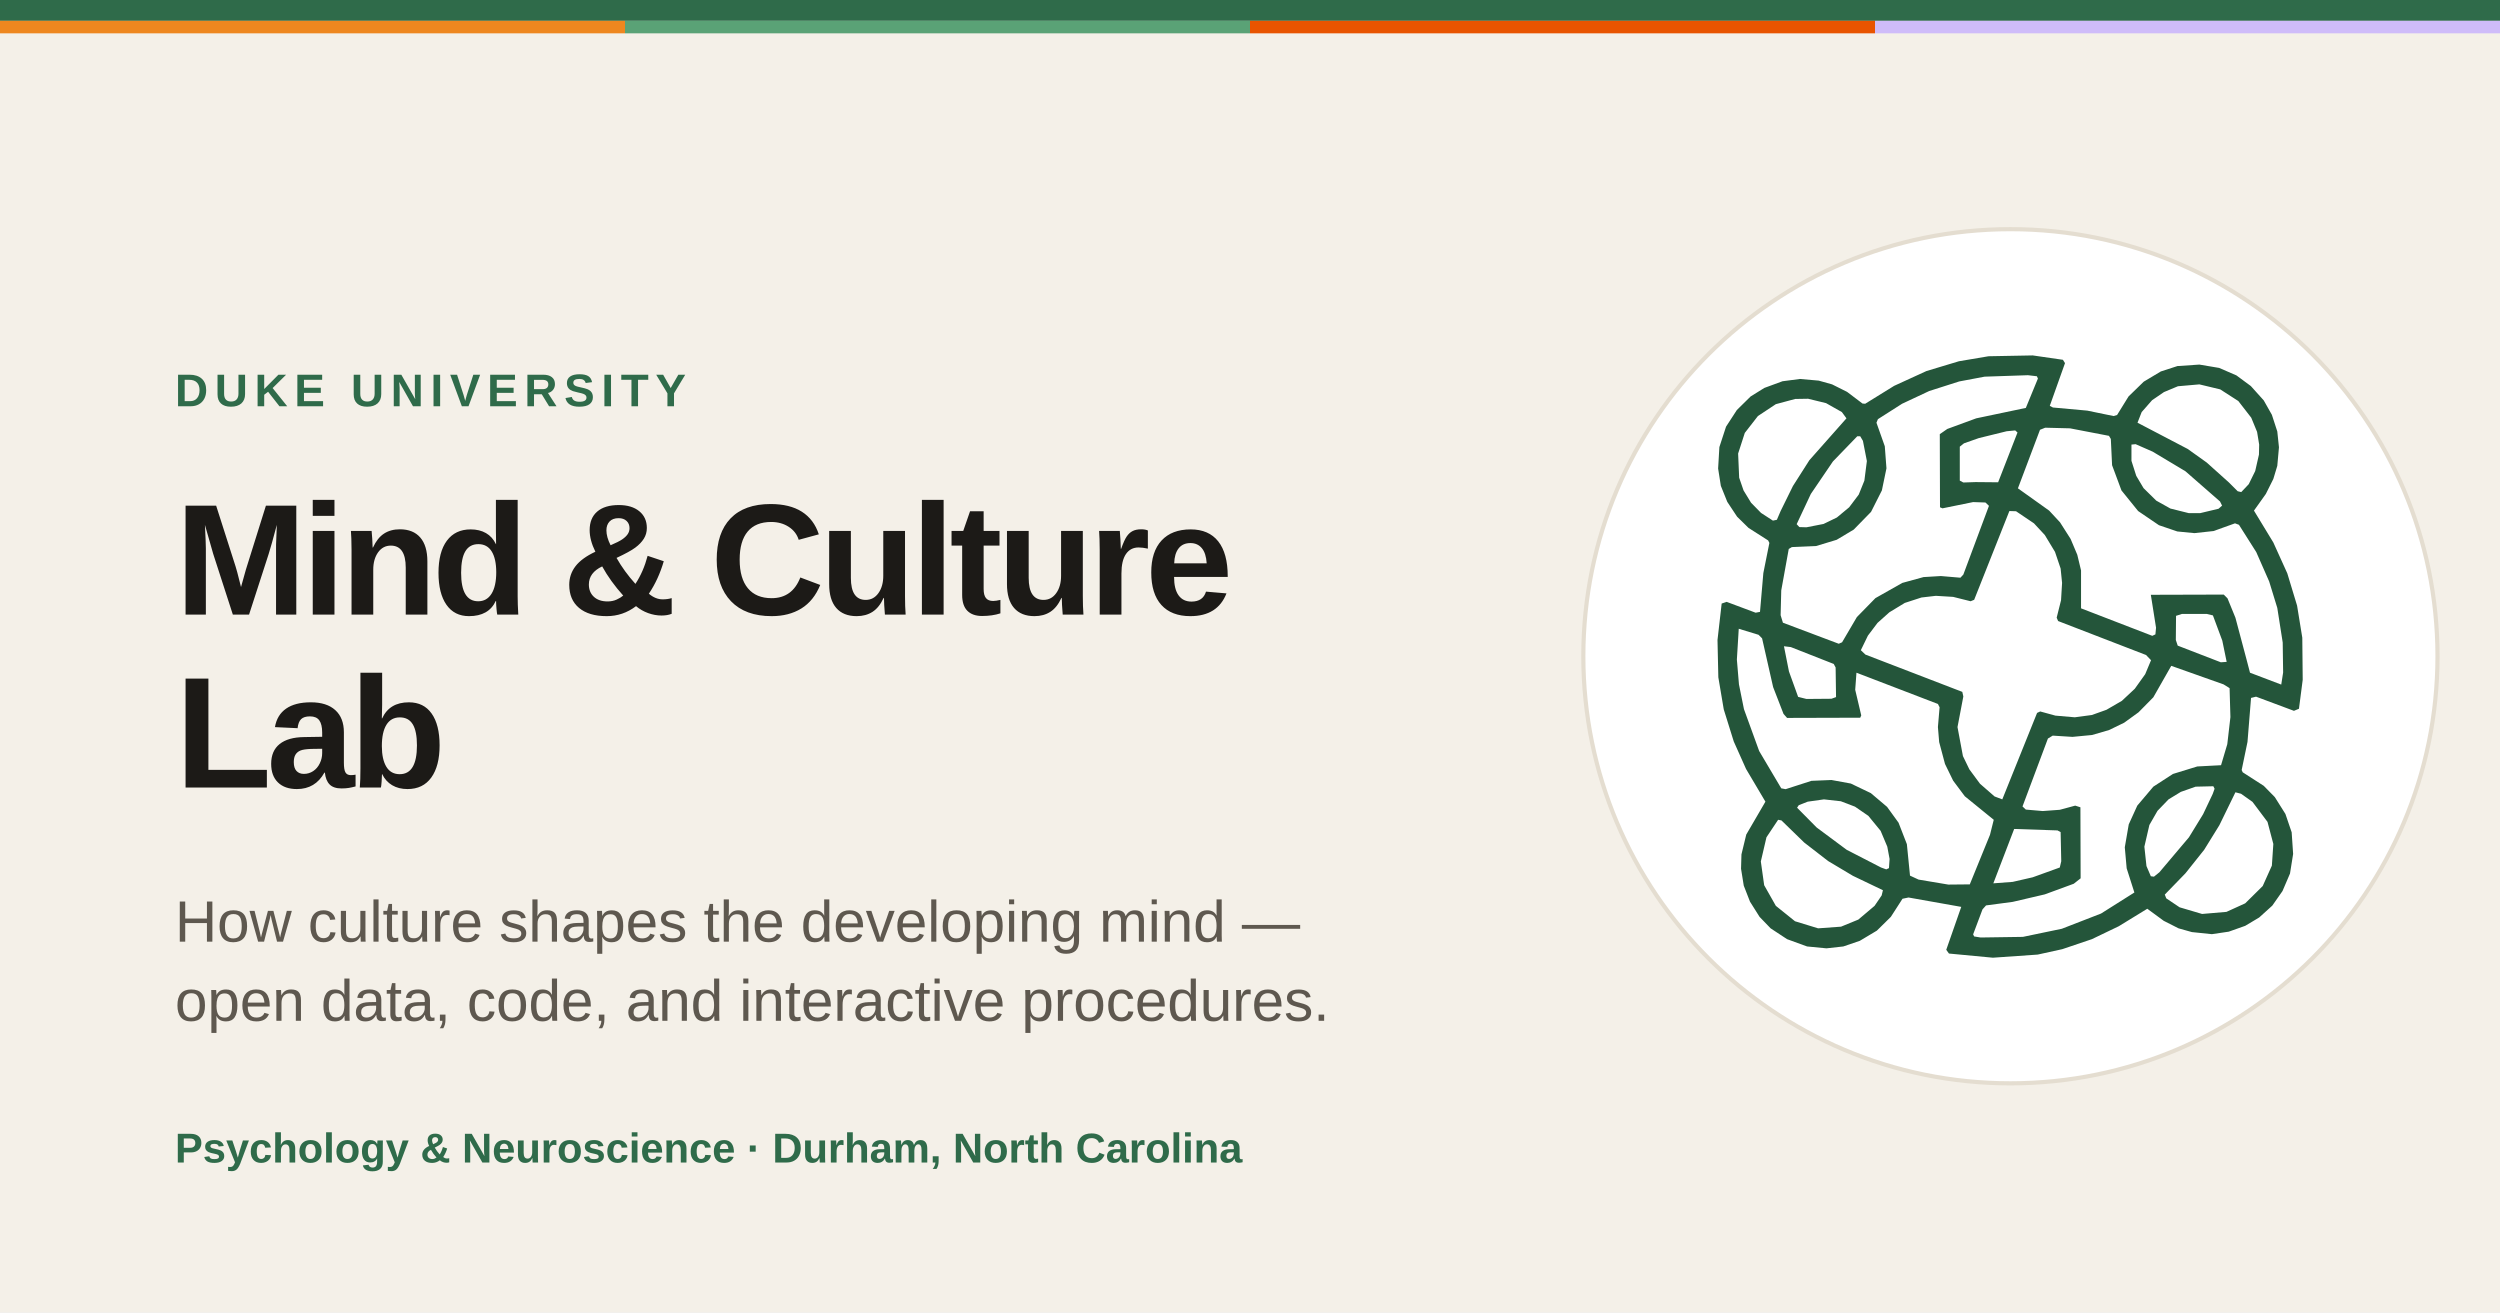
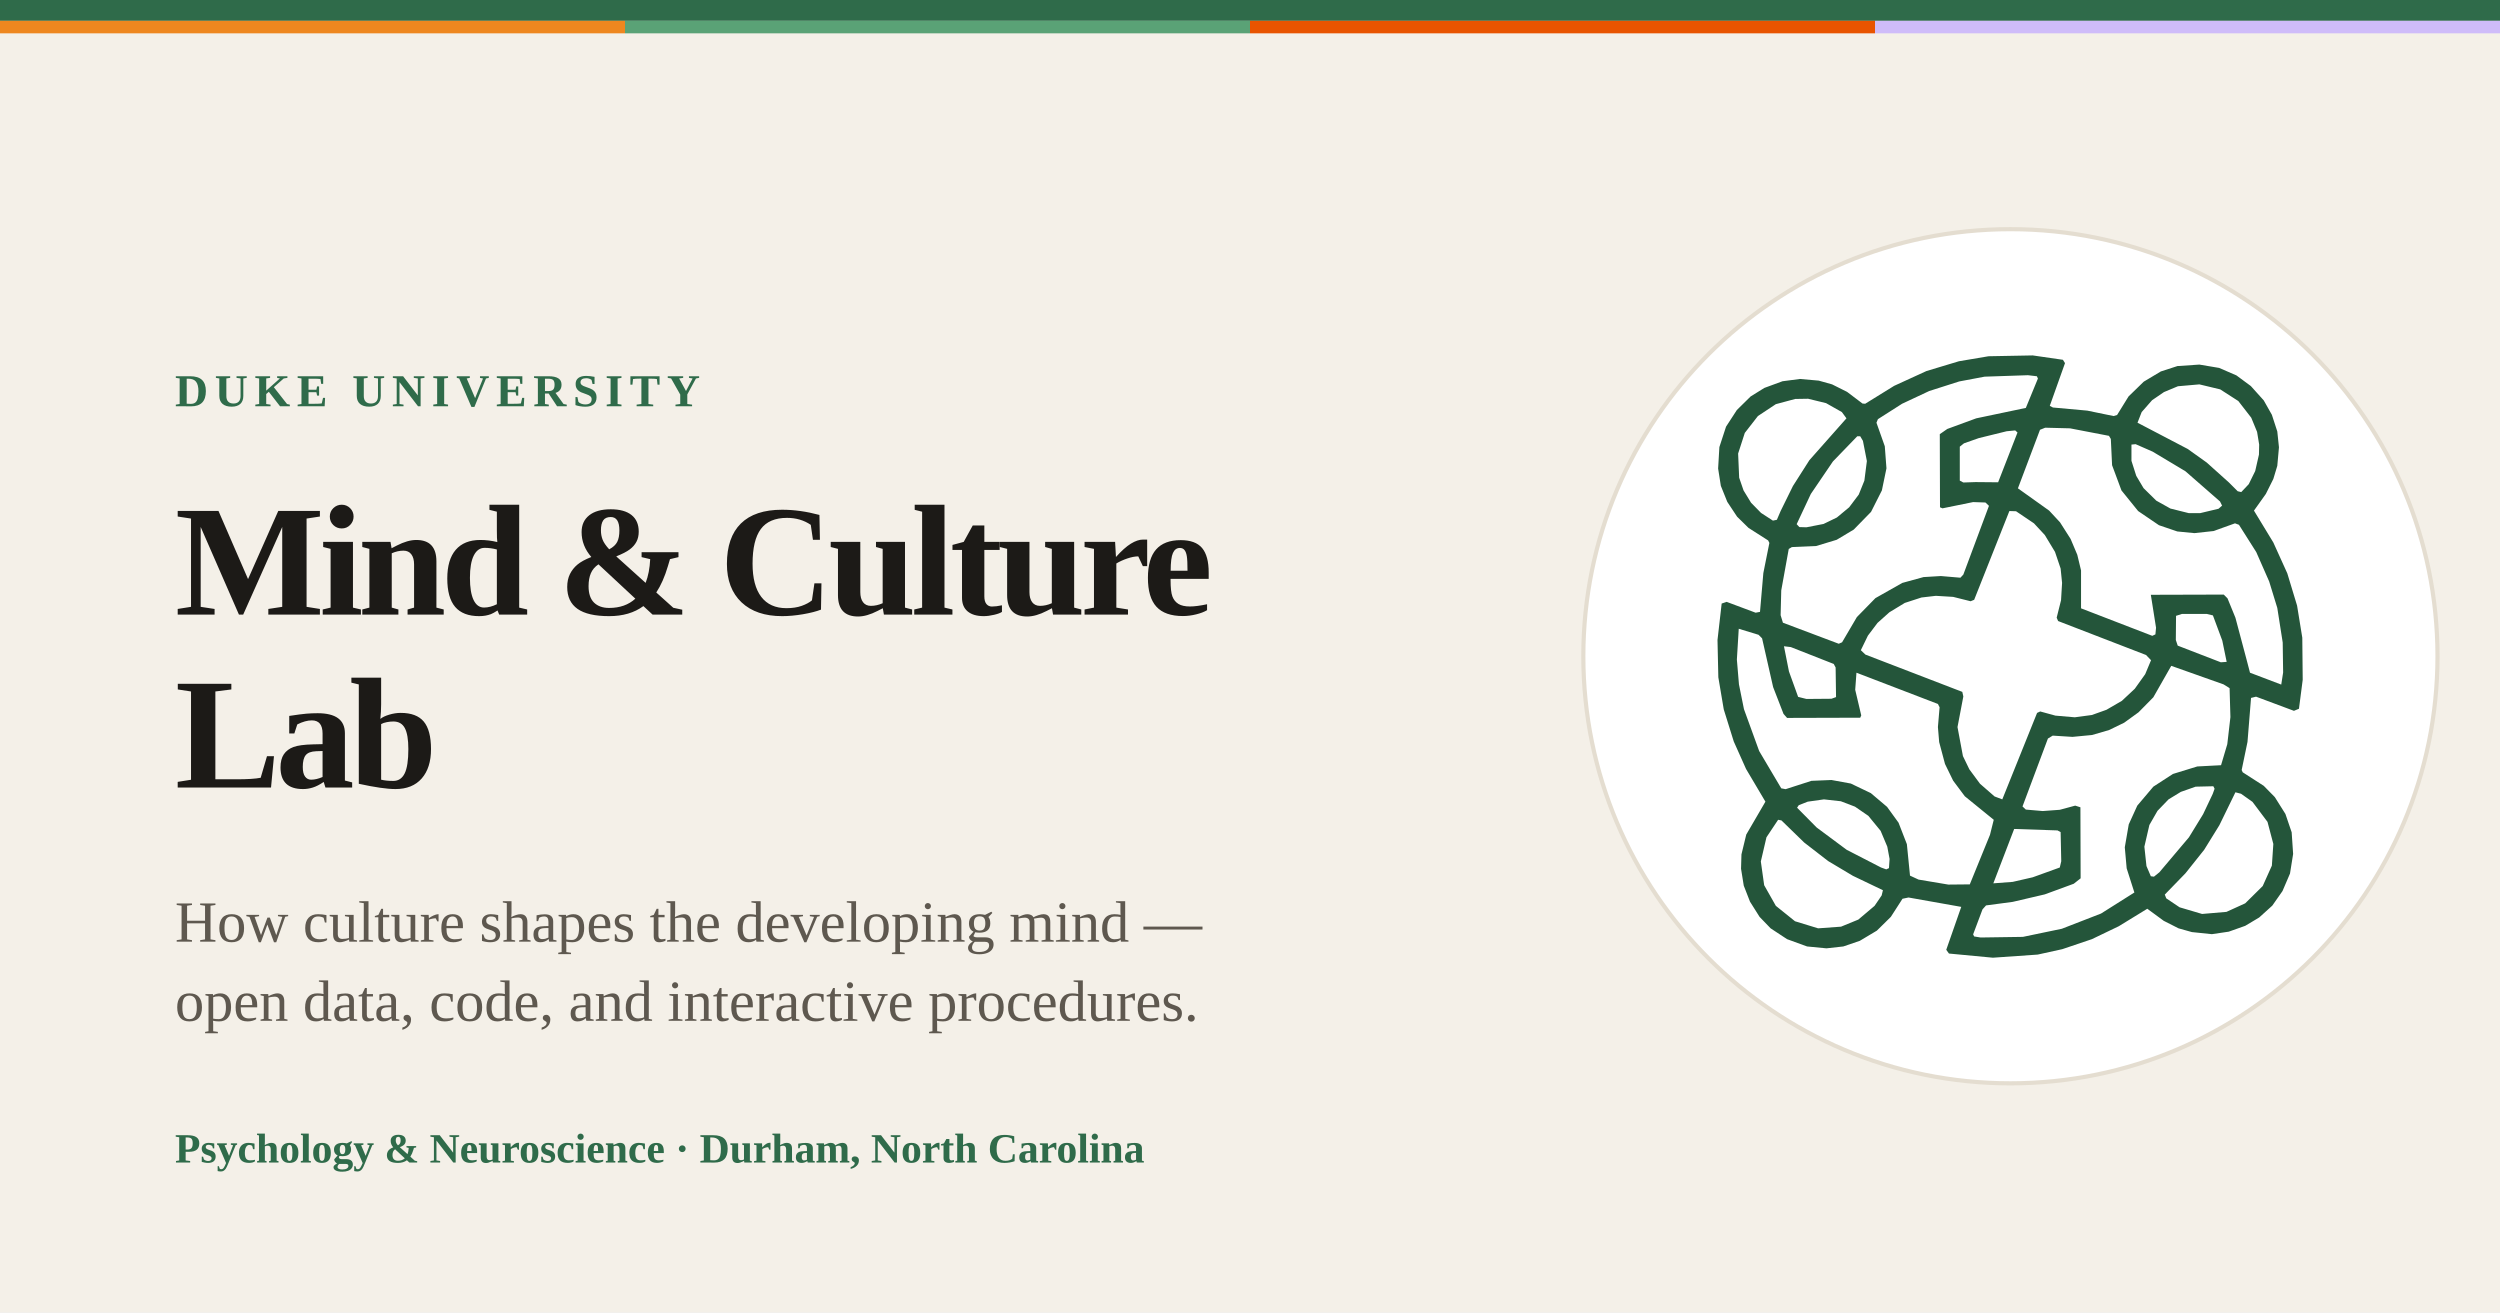
<svg xmlns="http://www.w3.org/2000/svg" viewBox="0 0 1200 630" role="img" aria-label="Mind &amp; Culture Lab — Duke University">
  <rect width="1200" height="630" fill="#f4f0e8" />
  <rect x="0" y="0" width="1200" height="10" fill="#2f6b4a" />
  <rect x="0" y="10" width="300" height="6" fill="#ee871f" />
  <rect x="300" y="10" width="300" height="6" fill="#5aa276" />
  <rect x="600" y="10" width="300" height="6" fill="#e85400" />
  <rect x="900" y="10" width="300" height="6" fill="#cfbcf9" />
  <circle cx="965" cy="315" r="205" fill="#ffffff" stroke="#e4ddd0" stroke-width="2" />
  <path d="M954.5 171.0L940.3 173.4L924.7 178.1L909.2 185.2L895.3 193.8L894.0 193.7L886.6 188.1L879.4 184.5L873.0 182.7L864.0 181.9L855.6 183.0L846.9 186.2L840.3 190.3L833.7 196.8L828.5 204.8L825.3 214.6L824.7 224.9L826.0 233.2L829.1 240.9L833.8 248.0L839.3 253.4L848.7 259.4L849.3 260.6L846.4 275.1L844.8 293.7L842.7 294.1L828.8 288.9L826.4 289.7L824.4 307.2L824.8 325.1L827.4 340.5L832.2 355.9L838.1 369.1L847.4 384.8L838.2 400.6L835.9 410.1L835.7 417.0L837.0 425.1L840.0 432.8L844.6 440.1L849.9 445.6L857.8 450.8L867.4 454.3L876.7 455.2L884.8 454.3L892.7 451.6L900.9 446.7L907.6 440.1L913.2 431.4L916.1 430.8L941.4 435.3L934.2 455.9L935.5 457.7L956.6 459.7L978.1 458.2L989.9 455.6L1004.1 450.8L1017.0 444.6L1030.7 436.2L1038.6 442.0L1045.7 445.6L1052.1 447.4L1061.7 448.4L1069.8 447.2L1077.7 444.4L1084.4 440.4L1090.7 434.7L1095.6 427.7L1099.2 419.3L1100.7 409.9L1100.0 399.5L1097.0 390.7L1091.9 382.6L1086.6 377.2L1076.5 370.7L1076.0 369.6L1078.8 356.1L1080.5 335.0L1082.9 334.4L1101.1 341.2L1103.5 340.2L1105.3 326.3L1105.1 306.1L1102.6 290.7L1097.9 275.2L1091.2 260.4L1081.9 245.1L1087.6 237.1L1091.2 229.9L1093.1 223.6L1093.9 214.7L1093.1 207.1L1090.5 199.1L1086.6 192.2L1080.4 185.3L1073.5 180.2L1065.2 176.6L1055.7 175.0L1045.2 175.7L1037.2 178.3L1029.0 183.2L1021.7 190.3L1016.2 199.2L1014.5 199.7L1001.9 197.1L985.4 195.6L983.9 194.8L991.2 174.3L990.2 172.7L975.7 170.6ZM952.6 180.8L973.4 180.1L977.7 180.6L978.2 181.7L972.4 195.8L948.6 200.8L934.7 205.9L931.1 208.4L931.2 243.5L932.4 244.0L947.1 241.0L953.0 241.2L954.7 242.8L942.4 275.8L941.0 277.3L931.6 276.5L923.3 277.0L913.1 279.8L900.2 287.1L891.3 296.2L884.2 308.3L882.6 309.0L855.8 298.9L854.7 295.3L855.0 283.4L858.6 263.5L860.1 262.6L871.7 262.1L881.6 259.1L889.8 254.2L898.1 245.7L903.3 235.4L905.5 224.8L904.7 214.2L900.7 202.9L901.4 201.2L913.0 193.8L926.0 187.7L940.4 183.1ZM1045.4 185.4L1055.7 184.5L1065.7 186.9L1074.4 192.5L1080.6 200.5L1083.4 207.3L1084.4 213.4L1084.3 218.2L1082.5 226.1L1079.4 232.4L1075.8 236.2L1074.1 235.8L1069.9 231.6L1059.2 222.0L1050.1 215.5L1026.0 202.9L1028.0 197.8L1033.0 192.1L1038.7 188.2ZM861.7 191.5L867.9 191.4L876.5 193.5L884.1 197.8L886.3 200.8L868.5 220.9L860.6 233.3L854.7 245.3L852.9 249.5L851.0 249.9L845.3 246.2L840.5 241.3L836.9 235.4L834.8 229.3L834.3 217.7L837.5 207.8L843.8 199.7L852.4 194.0ZM979.2 206.3L981.7 205.3L993.6 205.6L1012.3 209.2L1013.2 210.7L1013.8 223.3L1018.3 235.4L1026.3 245.3L1036.3 252.1L1045.1 255.1L1053.3 255.9L1062.5 254.9L1072.8 251.2L1074.7 251.9L1083.0 265.0L1089.2 279.1L1093.1 291.8L1095.7 308.4L1095.9 322.8L1095.0 328.6L1080.0 322.9L1078.3 316.4L1073.0 296.5L1069.2 287.2L1067.4 285.4L1032.4 285.5L1034.9 301.3L1034.6 304.5L1033.1 305.2L998.9 292.0L998.9 273.8L997.1 266.3L993.9 258.7L988.8 250.7L983.6 245.1L968.6 234.4ZM963.2 207.0L967.3 206.6L968.4 207.6L959.1 231.5L948.3 231.4L942.4 231.6L940.7 230.7L940.7 214.4L942.7 212.8L949.8 210.3ZM891.5 209.4L892.9 209.4L894.2 211.6L896.1 221.3L894.9 230.7L892.2 237.4L887.6 243.5L881.7 248.4L875.3 251.5L867.1 253.1L863.7 253.0L862.4 251.6L869.2 237.1L879.8 221.5ZM1023.1 213.4L1025.1 213.2L1033.3 216.8L1049.0 226.2L1065.6 240.7L1066.6 242.7L1064.9 244.2L1056.1 246.3L1050.6 246.3L1041.8 244.1L1035.0 240.3L1028.9 234.3L1025.4 228.4L1023.1 221.2ZM964.5 245.3L967.7 245.4L976.3 251.2L981.5 256.8L986.4 264.9L989.1 272.9L989.8 279.8L989.3 288.1L987.2 296.5L987.9 298.1L1030.1 314.4L1032.5 316.9L1029.7 323.6L1024.7 330.6L1018.5 336.4L1011.1 340.7L1004.1 343.2L995.9 344.3L986.6 343.5L979.3 341.5L977.8 342.2L961.1 383.7L957.4 382.3L950.4 376.2L945.3 369.3L942.2 362.9L939.6 349.0L942.4 334.3L941.9 332.1L895.4 314.2L893.2 312.1L896.6 305.1L901.2 299.0L906.9 293.9L914.3 289.4L922.3 286.8L929.2 286.0L937.5 286.5L945.9 288.6L947.6 287.9ZM1044.5 295.6L1047.3 294.7L1059.3 294.7L1062.2 295.4L1066.7 307.5L1068.8 317.7L1066.0 317.9L1045.3 309.9L1044.4 307.2ZM834.6 301.8L844.1 304.7L845.8 306.4L851.1 329.8L856.1 342.7L857.8 344.6L892.9 344.5L893.4 343.4L890.5 331.1L891.1 322.9L930.2 337.9L931.0 339.5L930.2 349.0L930.8 356.2L933.6 366.7L937.5 374.7L943.1 382.2L957.0 393.5L955.2 400.7L945.5 424.5L935.2 424.6L920.9 422.2L916.8 420.3L915.3 405.2L911.3 394.9L905.8 387.3L898.0 380.7L888.4 376.1L879.1 374.4L869.5 374.8L857.1 378.8L855.0 378.4L844.4 360.5L837.1 340.4L834.7 328.5L833.7 316.6ZM856.3 310.2L859.6 310.6L880.2 318.7L881.1 320.4L881.3 334.6L879.1 335.4L867.1 335.5L863.1 334.5L858.7 322.3ZM1042.2 319.6L1067.3 328.5L1070.2 330.3L1070.6 344.2L1069.1 357.2L1066.1 367.3L1054.7 367.9L1043.0 371.5L1033.6 377.6L1025.9 386.7L1021.8 395.7L1019.9 406.7L1020.8 416.8L1024.5 428.4L1008.5 438.5L989.7 445.8L971.0 449.7L950.7 450.0L947.6 449.5L947.1 448.5L951.6 436.5L953.3 434.6L966.1 432.9L981.5 429.3L995.4 424.2L998.7 421.6L998.6 387.5L996.1 386.7L988.7 388.7L980.5 389.3L972.4 388.6L970.8 387.1L983.0 354.5L985.3 353.1L994.8 353.7L1004.2 352.8L1012.4 350.4L1019.6 346.9L1026.5 341.9L1033.6 334.7ZM1053.9 377.6L1062.4 377.4L1063.0 378.6L1062.1 381.1L1057.5 390.8L1050.7 401.9L1036.5 418.7L1033.9 420.8L1032.4 420.6L1030.3 415.7L1029.3 406.4L1031.7 396.0L1035.6 389.2L1040.9 383.7L1046.8 380.1ZM1073.0 380.3L1075.7 381.0L1081.2 384.9L1088.4 394.5L1091.2 405.1L1090.5 415.5L1086.1 425.3L1077.7 433.6L1068.7 437.7L1057.0 438.7L1046.2 435.5L1039.8 431.2L1039.1 429.4L1049.0 419.2L1058.0 407.9L1065.3 396.1ZM867.7 384.8L875.5 383.7L883.6 384.6L890.4 387.2L896.8 391.6L902.7 398.8L905.9 406.4L907.0 412.3L906.7 416.7L905.4 417.3L902.9 416.4L886.4 407.9L872.0 397.2L862.6 387.7L863.4 386.5ZM853.5 393.5L855.1 393.8L866.0 404.4L877.5 413.3L889.4 420.4L903.8 427.3L903.2 429.8L899.8 434.8L892.0 441.4L883.7 444.8L872.7 445.6L861.6 442.2L852.4 434.8L846.8 424.9L845.2 413.5L847.9 401.9ZM966.8 397.9L987.6 398.6L989.1 399.4L989.4 413.4L988.7 416.4L975.7 421.1L966.1 423.3L956.8 424.0Z" fill="#24553a" fill-rule="evenodd" />
-   <text x="84" y="195" font-family="Fira Sans, -apple-system, BlinkMacSystemFont, Helvetica Neue, Arial, sans-serif" font-size="22" font-weight="700" letter-spacing="3.2" fill="#2f6b4a">DUKE UNIVERSITY</text>
-   <text x="84" y="295" font-family="Fira Sans, -apple-system, BlinkMacSystemFont, Helvetica Neue, Arial, sans-serif" font-size="76" font-weight="700" letter-spacing="-2.5" fill="#1c1a17">Mind &amp; Culture</text>
-   <text x="84" y="378" font-family="Fira Sans, -apple-system, BlinkMacSystemFont, Helvetica Neue, Arial, sans-serif" font-size="76" font-weight="700" letter-spacing="-2.5" fill="#1c1a17">Lab</text>
-   <text x="84" y="452" font-family="Fira Sans, -apple-system, BlinkMacSystemFont, Helvetica Neue, Arial, sans-serif" font-size="28" font-weight="400" fill="#5e584f">How culture shapes the developing mind —</text>
-   <text x="84" y="490" font-family="Fira Sans, -apple-system, BlinkMacSystemFont, Helvetica Neue, Arial, sans-serif" font-size="28" font-weight="400" fill="#5e584f">open data, code, and interactive procedures.</text>
-   <text x="84" y="558" font-family="Fira Sans, -apple-system, BlinkMacSystemFont, Helvetica Neue, Arial, sans-serif" font-size="20" font-weight="600" fill="#2f6b4a">Psychology &amp; Neuroscience · Durham, North Carolina</text>
+   <text x="84" y="195" font-family="Source Sans 3, -apple-system, BlinkMacSystemFont, Helvetica Neue, Arial, sans-serif" font-size="22" font-weight="700" letter-spacing="3.2" fill="#2f6b4a">DUKE UNIVERSITY</text>
+   <text x="84" y="295" font-family="Source Sans 3, -apple-system, BlinkMacSystemFont, Helvetica Neue, Arial, sans-serif" font-size="76" font-weight="700" letter-spacing="-2.5" fill="#1c1a17">Mind &amp; Culture</text>
+   <text x="84" y="378" font-family="Source Sans 3, -apple-system, BlinkMacSystemFont, Helvetica Neue, Arial, sans-serif" font-size="76" font-weight="700" letter-spacing="-2.5" fill="#1c1a17">Lab</text>
+   <text x="84" y="452" font-family="Source Sans 3, -apple-system, BlinkMacSystemFont, Helvetica Neue, Arial, sans-serif" font-size="28" font-weight="400" fill="#5e584f">How culture shapes the developing mind —</text>
+   <text x="84" y="490" font-family="Source Sans 3, -apple-system, BlinkMacSystemFont, Helvetica Neue, Arial, sans-serif" font-size="28" font-weight="400" fill="#5e584f">open data, code, and interactive procedures.</text>
+   <text x="84" y="558" font-family="Source Sans 3, -apple-system, BlinkMacSystemFont, Helvetica Neue, Arial, sans-serif" font-size="20" font-weight="600" fill="#2f6b4a">Psychology &amp; Neuroscience · Durham, North Carolina</text>
</svg>
